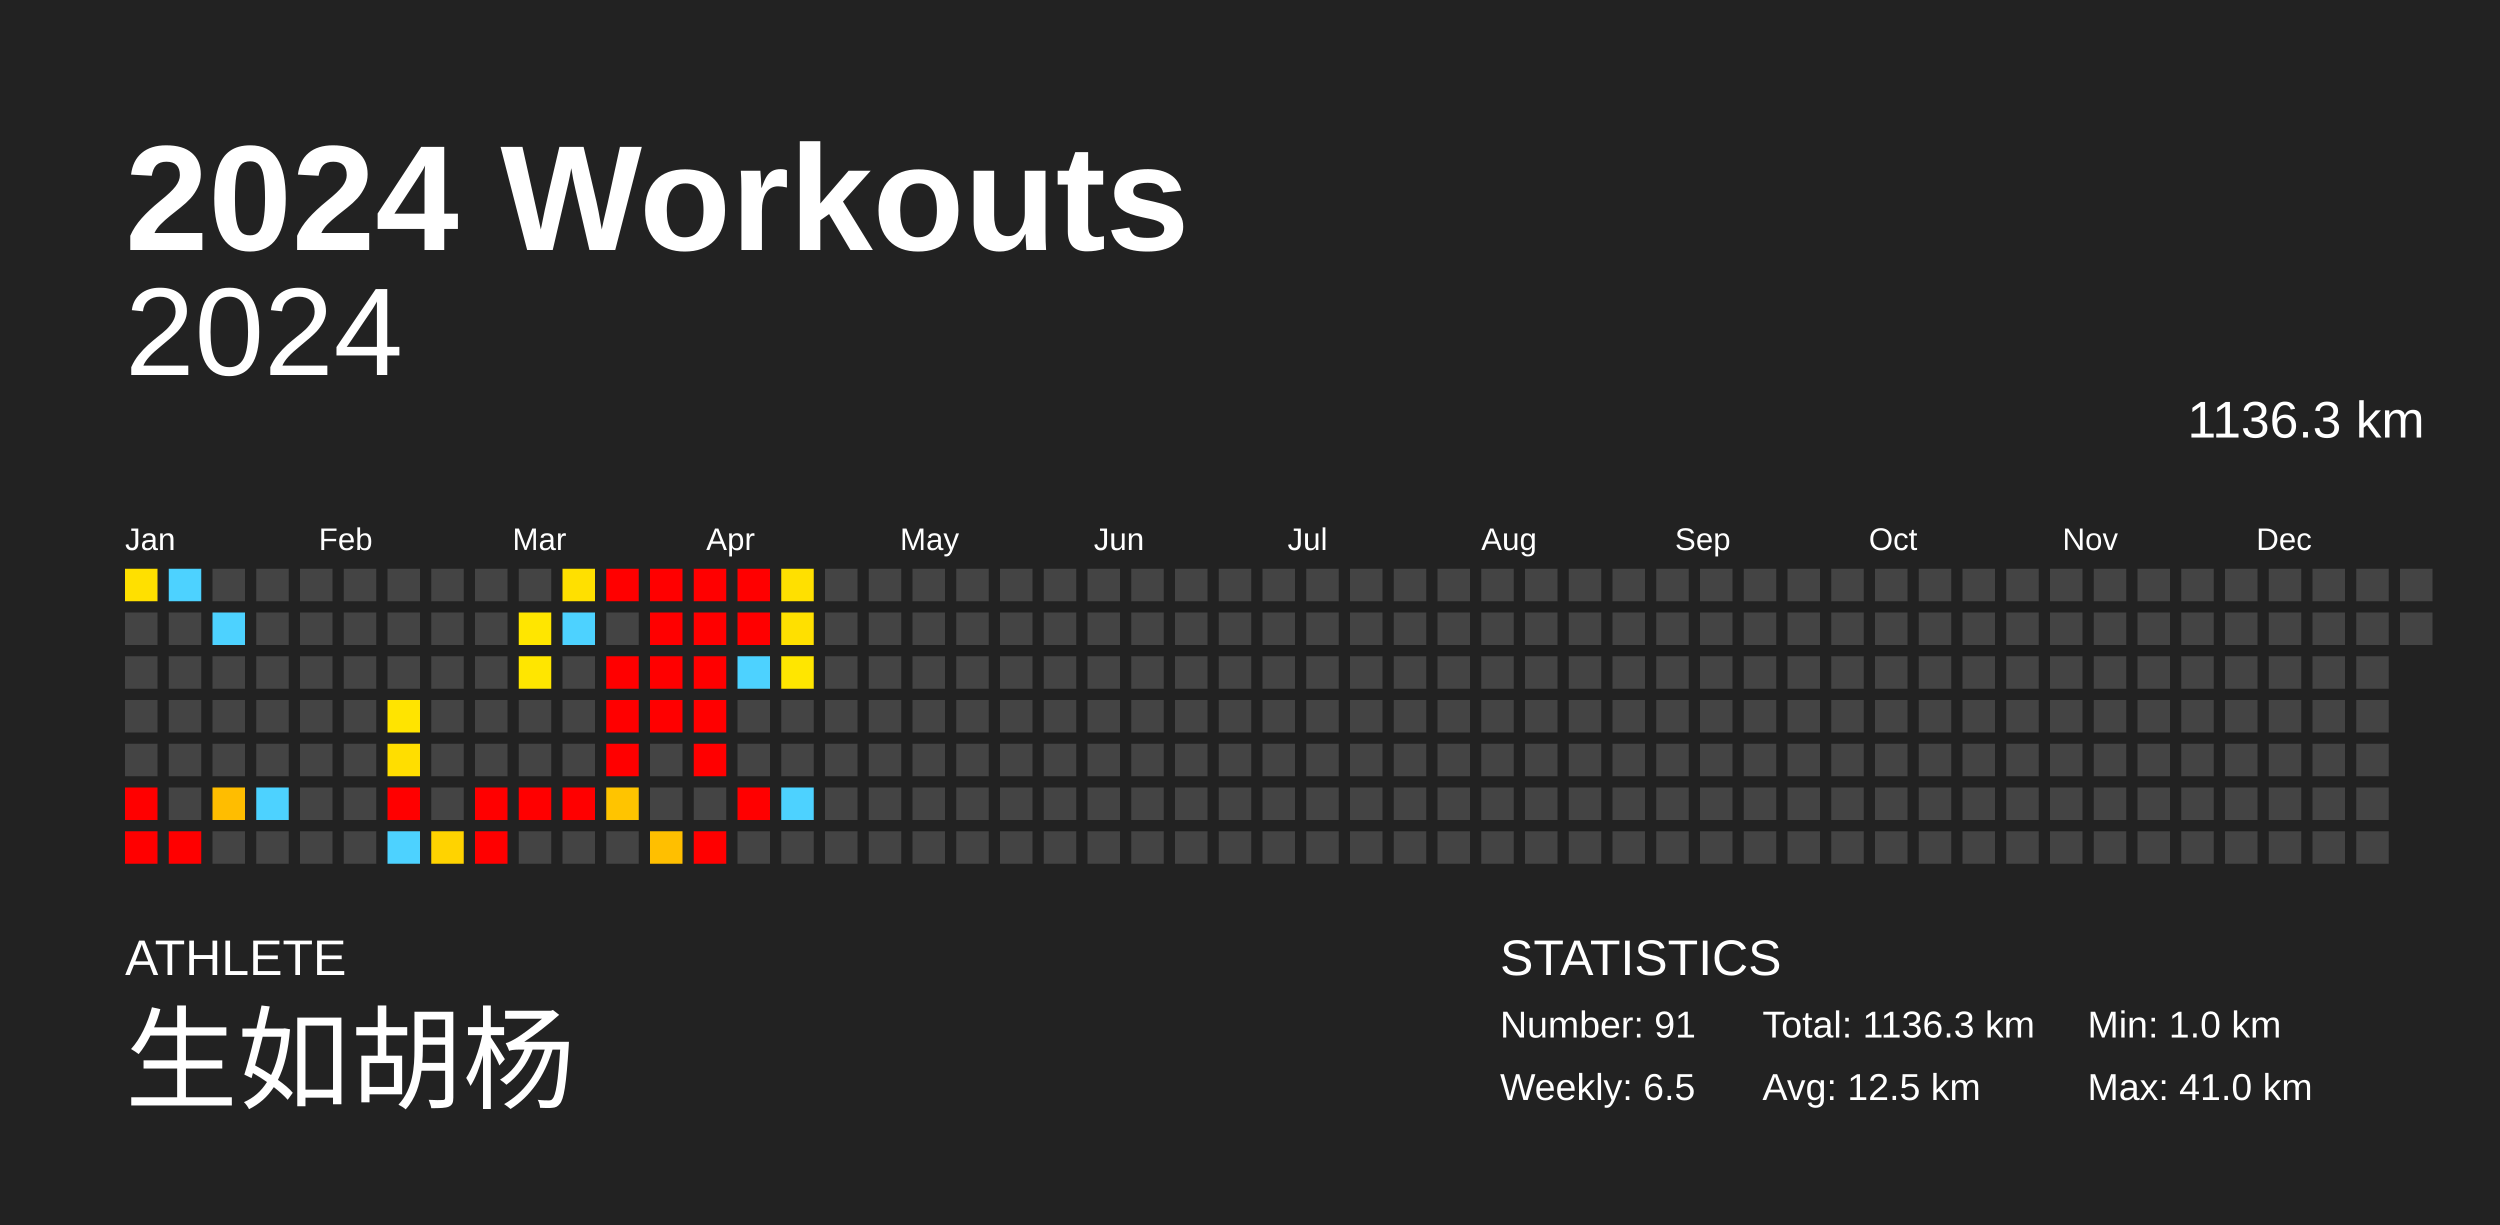
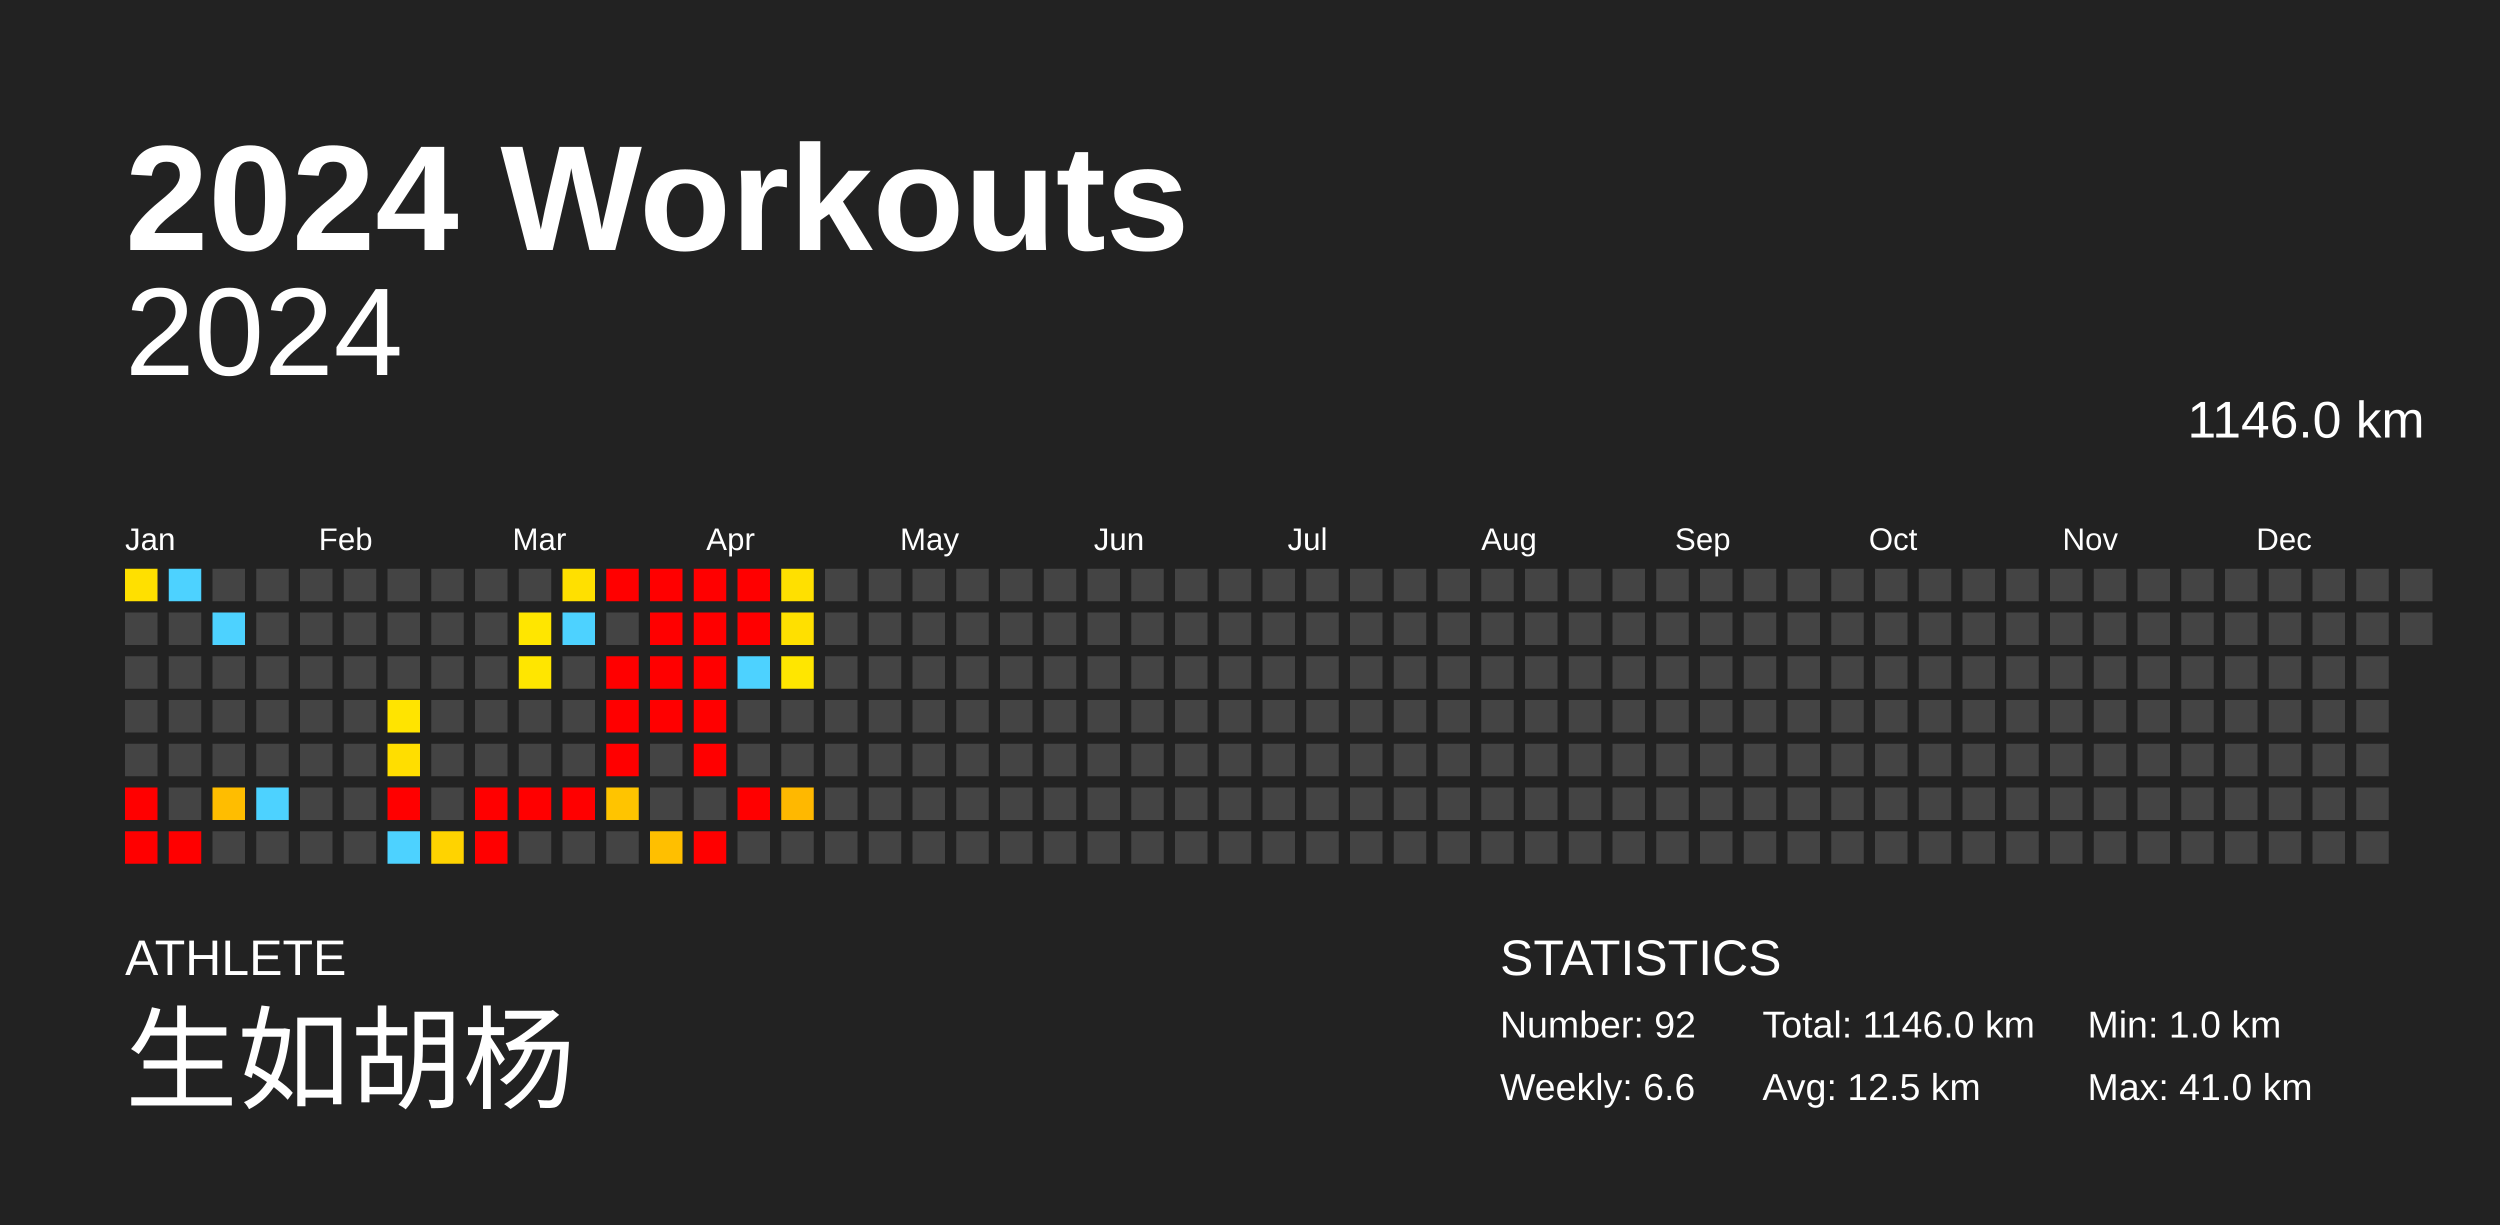
<svg xmlns="http://www.w3.org/2000/svg" baseProfile="full" height="98mm" version="1.1" viewBox="0,0,200,98" width="200mm">
  <defs />
  <rect fill="#222222" height="98" width="200" x="0" y="0" />
  <text fill="#FFFFFF" style="font-size:12px; font-family:Arial; font-weight:bold;" x="10" y="20">2024 Workouts</text>
  <text fill="#FFFFFF" style="font-size:4px; font-family:Arial" x="10" y="78">ATHLETE</text>
  <text fill="#FFFFFF" style="font-size:9px; font-family:Arial" x="10" y="88">生如胡杨</text>
  <text fill="#FFFFFF" style="font-size:4px; font-family:Arial" x="120" y="78">STATISTICS</text>
-   <text fill="#FFFFFF" style="font-size:3px; font-family:Arial" x="120" y="83">Number: 91</text>
-   <text fill="#FFFFFF" style="font-size:3px; font-family:Arial" x="120" y="88">Weekly: 6.5</text>
-   <text fill="#FFFFFF" style="font-size:3px; font-family:Arial" x="141" y="83">Total: 1136.3 km</text>
+   <text fill="#FFFFFF" style="font-size:3px; font-family:Arial" x="120" y="83">Number: 92</text>
+   <text fill="#FFFFFF" style="font-size:3px; font-family:Arial" x="120" y="88">Weekly: 6.6</text>
+   <text fill="#FFFFFF" style="font-size:3px; font-family:Arial" x="141" y="83">Total: 1146.0 km</text>
  <text fill="#FFFFFF" style="font-size:3px; font-family:Arial" x="141" y="88">Avg: 12.5 km</text>
  <text fill="#FFFFFF" style="font-size:3px; font-family:Arial" x="167" y="83">Min: 1.0 km</text>
  <text fill="#FFFFFF" style="font-size:3px; font-family:Arial" x="167" y="88">Max: 41.0 km</text>
  <text alignment-baseline="hanging" fill="#FFFFFF" style="font-size:10.0px; font-family:Arial;" x="10" y="30">2024</text>
-   <text alignment-baseline="hanging" fill="#FFFFFF" style="font-size:4.125px; font-family:Arial;" x="175" y="35">1136.3 km</text>
+   <text alignment-baseline="hanging" fill="#FFFFFF" style="font-size:4.125px; font-family:Arial;" x="175" y="35">1146.0 km</text>
  <text fill="#FFFFFF" style="font-size:2.5px; font-family:Arial" x="10.0" y="44">Jan</text>
  <text fill="#FFFFFF" style="font-size:2.5px; font-family:Arial" x="25.5" y="44">Feb</text>
  <text fill="#FFFFFF" style="font-size:2.5px; font-family:Arial" x="41.0" y="44">Mar</text>
  <text fill="#FFFFFF" style="font-size:2.5px; font-family:Arial" x="56.5" y="44">Apr</text>
  <text fill="#FFFFFF" style="font-size:2.5px; font-family:Arial" x="72.0" y="44">May</text>
  <text fill="#FFFFFF" style="font-size:2.5px; font-family:Arial" x="87.5" y="44">Jun</text>
  <text fill="#FFFFFF" style="font-size:2.5px; font-family:Arial" x="103.0" y="44">Jul</text>
  <text fill="#FFFFFF" style="font-size:2.5px; font-family:Arial" x="118.5" y="44">Aug</text>
  <text fill="#FFFFFF" style="font-size:2.5px; font-family:Arial" x="134.0" y="44">Sep</text>
  <text fill="#FFFFFF" style="font-size:2.5px; font-family:Arial" x="149.5" y="44">Oct</text>
  <text fill="#FFFFFF" style="font-size:2.5px; font-family:Arial" x="165.0" y="44">Nov</text>
  <text fill="#FFFFFF" style="font-size:2.5px; font-family:Arial" x="180.5" y="44">Dec</text>
  <rect fill="#ffe000" height="2.6" width="2.6" x="10.0" y="45.5" />
  <rect fill="#444444" height="2.6" width="2.6" x="10.0" y="49.0" />
  <rect fill="#444444" height="2.6" width="2.6" x="10.0" y="52.5" />
  <rect fill="#444444" height="2.6" width="2.6" x="10.0" y="56.0" />
  <rect fill="#444444" height="2.6" width="2.6" x="10.0" y="59.5" />
  <rect fill="red" height="2.6" width="2.6" x="10.0" y="63.0" />
  <rect fill="red" height="2.6" width="2.6" x="10.0" y="66.5" />
  <rect fill="#4dd2ff" height="2.6" width="2.6" x="13.5" y="45.5" />
  <rect fill="#444444" height="2.6" width="2.6" x="13.5" y="49.0" />
  <rect fill="#444444" height="2.6" width="2.6" x="13.5" y="52.5" />
  <rect fill="#444444" height="2.6" width="2.6" x="13.5" y="56.0" />
  <rect fill="#444444" height="2.6" width="2.6" x="13.5" y="59.5" />
  <rect fill="#444444" height="2.6" width="2.6" x="13.5" y="63.0" />
  <rect fill="red" height="2.6" width="2.6" x="13.5" y="66.5" />
  <rect fill="#444444" height="2.6" width="2.6" x="17.0" y="45.5" />
  <rect fill="#4dd2ff" height="2.6" width="2.6" x="17.0" y="49.0" />
  <rect fill="#444444" height="2.6" width="2.6" x="17.0" y="52.5" />
  <rect fill="#444444" height="2.6" width="2.6" x="17.0" y="56.0" />
  <rect fill="#444444" height="2.6" width="2.6" x="17.0" y="59.5" />
  <rect fill="#ffbd00" height="2.6" width="2.6" x="17.0" y="63.0" />
  <rect fill="#444444" height="2.6" width="2.6" x="17.0" y="66.5" />
  <rect fill="#444444" height="2.6" width="2.6" x="20.5" y="45.5" />
  <rect fill="#444444" height="2.6" width="2.6" x="20.5" y="49.0" />
  <rect fill="#444444" height="2.6" width="2.6" x="20.5" y="52.5" />
  <rect fill="#444444" height="2.6" width="2.6" x="20.5" y="56.0" />
  <rect fill="#444444" height="2.6" width="2.6" x="20.5" y="59.5" />
  <rect fill="#4dd2ff" height="2.6" width="2.6" x="20.5" y="63.0" />
  <rect fill="#444444" height="2.6" width="2.6" x="20.5" y="66.5" />
  <rect fill="#444444" height="2.6" width="2.6" x="24.0" y="45.5" />
  <rect fill="#444444" height="2.6" width="2.6" x="24.0" y="49.0" />
  <rect fill="#444444" height="2.6" width="2.6" x="24.0" y="52.5" />
  <rect fill="#444444" height="2.6" width="2.6" x="24.0" y="56.0" />
  <rect fill="#444444" height="2.6" width="2.6" x="24.0" y="59.5" />
  <rect fill="#444444" height="2.6" width="2.6" x="24.0" y="63.0" />
  <rect fill="#444444" height="2.6" width="2.6" x="24.0" y="66.5" />
  <rect fill="#444444" height="2.6" width="2.6" x="27.5" y="45.5" />
  <rect fill="#444444" height="2.6" width="2.6" x="27.5" y="49.0" />
  <rect fill="#444444" height="2.6" width="2.6" x="27.5" y="52.5" />
  <rect fill="#444444" height="2.6" width="2.6" x="27.5" y="56.0" />
  <rect fill="#444444" height="2.6" width="2.6" x="27.5" y="59.5" />
  <rect fill="#444444" height="2.6" width="2.6" x="27.5" y="63.0" />
  <rect fill="#444444" height="2.6" width="2.6" x="27.5" y="66.5" />
  <rect fill="#444444" height="2.6" width="2.6" x="31.0" y="45.5" />
  <rect fill="#444444" height="2.6" width="2.6" x="31.0" y="49.0" />
  <rect fill="#444444" height="2.6" width="2.6" x="31.0" y="52.5" />
  <rect fill="#ffe400" height="2.6" width="2.6" x="31.0" y="56.0" />
  <rect fill="#ffde00" height="2.6" width="2.6" x="31.0" y="59.5" />
  <rect fill="red" height="2.6" width="2.6" x="31.0" y="63.0" />
  <rect fill="#4dd2ff" height="2.6" width="2.6" x="31.0" y="66.5" />
  <rect fill="#444444" height="2.6" width="2.6" x="34.5" y="45.5" />
  <rect fill="#444444" height="2.6" width="2.6" x="34.5" y="49.0" />
  <rect fill="#444444" height="2.6" width="2.6" x="34.5" y="52.5" />
  <rect fill="#444444" height="2.6" width="2.6" x="34.5" y="56.0" />
  <rect fill="#444444" height="2.6" width="2.6" x="34.5" y="59.5" />
  <rect fill="#444444" height="2.6" width="2.6" x="34.5" y="63.0" />
  <rect fill="#ffd300" height="2.6" width="2.6" x="34.5" y="66.5" />
  <rect fill="#444444" height="2.6" width="2.6" x="38.0" y="45.5" />
  <rect fill="#444444" height="2.6" width="2.6" x="38.0" y="49.0" />
  <rect fill="#444444" height="2.6" width="2.6" x="38.0" y="52.5" />
  <rect fill="#444444" height="2.6" width="2.6" x="38.0" y="56.0" />
  <rect fill="#444444" height="2.6" width="2.6" x="38.0" y="59.5" />
  <rect fill="red" height="2.6" width="2.6" x="38.0" y="63.0" />
  <rect fill="red" height="2.6" width="2.6" x="38.0" y="66.5" />
  <rect fill="#444444" height="2.6" width="2.6" x="41.5" y="45.5" />
  <rect fill="#ffe600" height="2.6" width="2.6" x="41.5" y="49.0" />
  <rect fill="#ffe600" height="2.6" width="2.6" x="41.5" y="52.5" />
  <rect fill="#444444" height="2.6" width="2.6" x="41.5" y="56.0" />
  <rect fill="#444444" height="2.6" width="2.6" x="41.5" y="59.5" />
  <rect fill="red" height="2.6" width="2.6" x="41.5" y="63.0" />
  <rect fill="#444444" height="2.6" width="2.6" x="41.5" y="66.5" />
  <rect fill="#ffe000" height="2.6" width="2.6" x="45.0" y="45.5" />
  <rect fill="#4dd2ff" height="2.6" width="2.6" x="45.0" y="49.0" />
  <rect fill="#444444" height="2.6" width="2.6" x="45.0" y="52.5" />
  <rect fill="#444444" height="2.6" width="2.6" x="45.0" y="56.0" />
  <rect fill="#444444" height="2.6" width="2.6" x="45.0" y="59.5" />
  <rect fill="red" height="2.6" width="2.6" x="45.0" y="63.0" />
  <rect fill="#444444" height="2.6" width="2.6" x="45.0" y="66.5" />
  <rect fill="red" height="2.6" width="2.6" x="48.5" y="45.5" />
  <rect fill="#444444" height="2.6" width="2.6" x="48.5" y="49.0" />
  <rect fill="red" height="2.6" width="2.6" x="48.5" y="52.5" />
  <rect fill="red" height="2.6" width="2.6" x="48.5" y="56.0" />
  <rect fill="red" height="2.6" width="2.6" x="48.5" y="59.5" />
  <rect fill="#ffc400" height="2.6" width="2.6" x="48.5" y="63.0" />
  <rect fill="#444444" height="2.6" width="2.6" x="48.5" y="66.5" />
  <rect fill="red" height="2.6" width="2.6" x="52.0" y="45.5" />
  <rect fill="red" height="2.6" width="2.6" x="52.0" y="49.0" />
  <rect fill="red" height="2.6" width="2.6" x="52.0" y="52.5" />
  <rect fill="red" height="2.6" width="2.6" x="52.0" y="56.0" />
  <rect fill="#444444" height="2.6" width="2.6" x="52.0" y="59.5" />
  <rect fill="#444444" height="2.6" width="2.6" x="52.0" y="63.0" />
  <rect fill="#ffbf00" height="2.6" width="2.6" x="52.0" y="66.5" />
  <rect fill="red" height="2.6" width="2.6" x="55.5" y="45.5" />
  <rect fill="red" height="2.6" width="2.6" x="55.5" y="49.0" />
  <rect fill="red" height="2.6" width="2.6" x="55.5" y="52.5" />
  <rect fill="red" height="2.6" width="2.6" x="55.5" y="56.0" />
  <rect fill="red" height="2.6" width="2.6" x="55.5" y="59.5" />
  <rect fill="#444444" height="2.6" width="2.6" x="55.5" y="63.0" />
  <rect fill="red" height="2.6" width="2.6" x="55.5" y="66.5" />
  <rect fill="red" height="2.6" width="2.6" x="59.0" y="45.5" />
  <rect fill="red" height="2.6" width="2.6" x="59.0" y="49.0" />
  <rect fill="#4dd2ff" height="2.6" width="2.6" x="59.0" y="52.5" />
  <rect fill="#444444" height="2.6" width="2.6" x="59.0" y="56.0" />
  <rect fill="#444444" height="2.6" width="2.6" x="59.0" y="59.5" />
  <rect fill="red" height="2.6" width="2.6" x="59.0" y="63.0" />
  <rect fill="#444444" height="2.6" width="2.6" x="59.0" y="66.5" />
  <rect fill="#ffe000" height="2.6" width="2.6" x="62.5" y="45.5" />
  <rect fill="#ffe000" height="2.6" width="2.6" x="62.5" y="49.0" />
  <rect fill="#ffe600" height="2.6" width="2.6" x="62.5" y="52.5" />
  <rect fill="#444444" height="2.6" width="2.6" x="62.5" y="56.0" />
  <rect fill="#444444" height="2.6" width="2.6" x="62.5" y="59.5" />
-   <rect fill="#4dd2ff" height="2.6" width="2.6" x="62.5" y="63.0" />
+   <rect fill="#ffb800" height="2.6" width="2.6" x="62.5" y="63.0" />
  <rect fill="#444444" height="2.6" width="2.6" x="62.5" y="66.5" />
  <rect fill="#444444" height="2.6" width="2.6" x="66.0" y="45.5" />
  <rect fill="#444444" height="2.6" width="2.6" x="66.0" y="49.0" />
  <rect fill="#444444" height="2.6" width="2.6" x="66.0" y="52.5" />
  <rect fill="#444444" height="2.6" width="2.6" x="66.0" y="56.0" />
  <rect fill="#444444" height="2.6" width="2.6" x="66.0" y="59.5" />
  <rect fill="#444444" height="2.6" width="2.6" x="66.0" y="63.0" />
  <rect fill="#444444" height="2.6" width="2.6" x="66.0" y="66.5" />
  <rect fill="#444444" height="2.6" width="2.6" x="69.5" y="45.5" />
  <rect fill="#444444" height="2.6" width="2.6" x="69.5" y="49.0" />
  <rect fill="#444444" height="2.6" width="2.6" x="69.5" y="52.5" />
  <rect fill="#444444" height="2.6" width="2.6" x="69.5" y="56.0" />
  <rect fill="#444444" height="2.6" width="2.6" x="69.5" y="59.5" />
  <rect fill="#444444" height="2.6" width="2.6" x="69.5" y="63.0" />
  <rect fill="#444444" height="2.6" width="2.6" x="69.5" y="66.5" />
  <rect fill="#444444" height="2.6" width="2.6" x="73.0" y="45.5" />
  <rect fill="#444444" height="2.6" width="2.6" x="73.0" y="49.0" />
  <rect fill="#444444" height="2.6" width="2.6" x="73.0" y="52.5" />
  <rect fill="#444444" height="2.6" width="2.6" x="73.0" y="56.0" />
  <rect fill="#444444" height="2.6" width="2.6" x="73.0" y="59.5" />
  <rect fill="#444444" height="2.6" width="2.6" x="73.0" y="63.0" />
  <rect fill="#444444" height="2.6" width="2.6" x="73.0" y="66.5" />
  <rect fill="#444444" height="2.6" width="2.6" x="76.5" y="45.5" />
  <rect fill="#444444" height="2.6" width="2.6" x="76.5" y="49.0" />
  <rect fill="#444444" height="2.6" width="2.6" x="76.5" y="52.5" />
  <rect fill="#444444" height="2.6" width="2.6" x="76.5" y="56.0" />
  <rect fill="#444444" height="2.6" width="2.6" x="76.5" y="59.5" />
  <rect fill="#444444" height="2.6" width="2.6" x="76.5" y="63.0" />
  <rect fill="#444444" height="2.6" width="2.6" x="76.5" y="66.5" />
  <rect fill="#444444" height="2.6" width="2.6" x="80.0" y="45.5" />
  <rect fill="#444444" height="2.6" width="2.6" x="80.0" y="49.0" />
  <rect fill="#444444" height="2.6" width="2.6" x="80.0" y="52.5" />
  <rect fill="#444444" height="2.6" width="2.6" x="80.0" y="56.0" />
  <rect fill="#444444" height="2.6" width="2.6" x="80.0" y="59.5" />
  <rect fill="#444444" height="2.6" width="2.6" x="80.0" y="63.0" />
  <rect fill="#444444" height="2.6" width="2.6" x="80.0" y="66.5" />
  <rect fill="#444444" height="2.6" width="2.6" x="83.5" y="45.5" />
  <rect fill="#444444" height="2.6" width="2.6" x="83.5" y="49.0" />
  <rect fill="#444444" height="2.6" width="2.6" x="83.5" y="52.5" />
  <rect fill="#444444" height="2.6" width="2.6" x="83.5" y="56.0" />
  <rect fill="#444444" height="2.6" width="2.6" x="83.5" y="59.5" />
  <rect fill="#444444" height="2.6" width="2.6" x="83.5" y="63.0" />
  <rect fill="#444444" height="2.6" width="2.6" x="83.5" y="66.5" />
  <rect fill="#444444" height="2.6" width="2.6" x="87.0" y="45.5" />
  <rect fill="#444444" height="2.6" width="2.6" x="87.0" y="49.0" />
  <rect fill="#444444" height="2.6" width="2.6" x="87.0" y="52.5" />
  <rect fill="#444444" height="2.6" width="2.6" x="87.0" y="56.0" />
  <rect fill="#444444" height="2.6" width="2.6" x="87.0" y="59.5" />
  <rect fill="#444444" height="2.6" width="2.6" x="87.0" y="63.0" />
  <rect fill="#444444" height="2.6" width="2.6" x="87.0" y="66.5" />
  <rect fill="#444444" height="2.6" width="2.6" x="90.5" y="45.5" />
  <rect fill="#444444" height="2.6" width="2.6" x="90.5" y="49.0" />
  <rect fill="#444444" height="2.6" width="2.6" x="90.5" y="52.5" />
  <rect fill="#444444" height="2.6" width="2.6" x="90.5" y="56.0" />
  <rect fill="#444444" height="2.6" width="2.6" x="90.5" y="59.5" />
  <rect fill="#444444" height="2.6" width="2.6" x="90.5" y="63.0" />
  <rect fill="#444444" height="2.6" width="2.6" x="90.5" y="66.5" />
  <rect fill="#444444" height="2.6" width="2.6" x="94.0" y="45.5" />
  <rect fill="#444444" height="2.6" width="2.6" x="94.0" y="49.0" />
  <rect fill="#444444" height="2.6" width="2.6" x="94.0" y="52.5" />
  <rect fill="#444444" height="2.6" width="2.6" x="94.0" y="56.0" />
  <rect fill="#444444" height="2.6" width="2.6" x="94.0" y="59.5" />
  <rect fill="#444444" height="2.6" width="2.6" x="94.0" y="63.0" />
  <rect fill="#444444" height="2.6" width="2.6" x="94.0" y="66.5" />
  <rect fill="#444444" height="2.6" width="2.6" x="97.5" y="45.5" />
  <rect fill="#444444" height="2.6" width="2.6" x="97.5" y="49.0" />
  <rect fill="#444444" height="2.6" width="2.6" x="97.5" y="52.5" />
  <rect fill="#444444" height="2.6" width="2.6" x="97.5" y="56.0" />
  <rect fill="#444444" height="2.6" width="2.6" x="97.5" y="59.5" />
  <rect fill="#444444" height="2.6" width="2.6" x="97.5" y="63.0" />
  <rect fill="#444444" height="2.6" width="2.6" x="97.5" y="66.5" />
  <rect fill="#444444" height="2.6" width="2.6" x="101.0" y="45.5" />
  <rect fill="#444444" height="2.6" width="2.6" x="101.0" y="49.0" />
  <rect fill="#444444" height="2.6" width="2.6" x="101.0" y="52.5" />
  <rect fill="#444444" height="2.6" width="2.6" x="101.0" y="56.0" />
  <rect fill="#444444" height="2.6" width="2.6" x="101.0" y="59.5" />
  <rect fill="#444444" height="2.6" width="2.6" x="101.0" y="63.0" />
  <rect fill="#444444" height="2.6" width="2.6" x="101.0" y="66.5" />
  <rect fill="#444444" height="2.6" width="2.6" x="104.5" y="45.5" />
  <rect fill="#444444" height="2.6" width="2.6" x="104.5" y="49.0" />
  <rect fill="#444444" height="2.6" width="2.6" x="104.5" y="52.5" />
  <rect fill="#444444" height="2.6" width="2.6" x="104.5" y="56.0" />
  <rect fill="#444444" height="2.6" width="2.6" x="104.5" y="59.5" />
  <rect fill="#444444" height="2.6" width="2.6" x="104.5" y="63.0" />
  <rect fill="#444444" height="2.6" width="2.6" x="104.5" y="66.5" />
  <rect fill="#444444" height="2.6" width="2.6" x="108.0" y="45.5" />
  <rect fill="#444444" height="2.6" width="2.6" x="108.0" y="49.0" />
  <rect fill="#444444" height="2.6" width="2.6" x="108.0" y="52.5" />
  <rect fill="#444444" height="2.6" width="2.6" x="108.0" y="56.0" />
  <rect fill="#444444" height="2.6" width="2.6" x="108.0" y="59.5" />
  <rect fill="#444444" height="2.6" width="2.6" x="108.0" y="63.0" />
  <rect fill="#444444" height="2.6" width="2.6" x="108.0" y="66.5" />
  <rect fill="#444444" height="2.6" width="2.6" x="111.5" y="45.5" />
  <rect fill="#444444" height="2.6" width="2.6" x="111.5" y="49.0" />
  <rect fill="#444444" height="2.6" width="2.6" x="111.5" y="52.5" />
  <rect fill="#444444" height="2.6" width="2.6" x="111.5" y="56.0" />
  <rect fill="#444444" height="2.6" width="2.6" x="111.5" y="59.5" />
  <rect fill="#444444" height="2.6" width="2.6" x="111.5" y="63.0" />
  <rect fill="#444444" height="2.6" width="2.6" x="111.5" y="66.5" />
  <rect fill="#444444" height="2.6" width="2.6" x="115.0" y="45.5" />
  <rect fill="#444444" height="2.6" width="2.6" x="115.0" y="49.0" />
  <rect fill="#444444" height="2.6" width="2.6" x="115.0" y="52.5" />
  <rect fill="#444444" height="2.6" width="2.6" x="115.0" y="56.0" />
  <rect fill="#444444" height="2.6" width="2.6" x="115.0" y="59.5" />
  <rect fill="#444444" height="2.6" width="2.6" x="115.0" y="63.0" />
  <rect fill="#444444" height="2.6" width="2.6" x="115.0" y="66.5" />
  <rect fill="#444444" height="2.6" width="2.6" x="118.5" y="45.5" />
  <rect fill="#444444" height="2.6" width="2.6" x="118.5" y="49.0" />
  <rect fill="#444444" height="2.6" width="2.6" x="118.5" y="52.5" />
  <rect fill="#444444" height="2.6" width="2.6" x="118.5" y="56.0" />
  <rect fill="#444444" height="2.6" width="2.6" x="118.5" y="59.5" />
  <rect fill="#444444" height="2.6" width="2.6" x="118.5" y="63.0" />
  <rect fill="#444444" height="2.6" width="2.6" x="118.5" y="66.5" />
  <rect fill="#444444" height="2.6" width="2.6" x="122.0" y="45.5" />
  <rect fill="#444444" height="2.6" width="2.6" x="122.0" y="49.0" />
  <rect fill="#444444" height="2.6" width="2.6" x="122.0" y="52.5" />
  <rect fill="#444444" height="2.6" width="2.6" x="122.0" y="56.0" />
  <rect fill="#444444" height="2.6" width="2.6" x="122.0" y="59.5" />
  <rect fill="#444444" height="2.6" width="2.6" x="122.0" y="63.0" />
  <rect fill="#444444" height="2.6" width="2.6" x="122.0" y="66.5" />
  <rect fill="#444444" height="2.6" width="2.6" x="125.5" y="45.5" />
  <rect fill="#444444" height="2.6" width="2.6" x="125.5" y="49.0" />
  <rect fill="#444444" height="2.6" width="2.6" x="125.5" y="52.5" />
  <rect fill="#444444" height="2.6" width="2.6" x="125.5" y="56.0" />
  <rect fill="#444444" height="2.6" width="2.6" x="125.5" y="59.5" />
  <rect fill="#444444" height="2.6" width="2.6" x="125.5" y="63.0" />
  <rect fill="#444444" height="2.6" width="2.6" x="125.5" y="66.5" />
  <rect fill="#444444" height="2.6" width="2.6" x="129.0" y="45.5" />
  <rect fill="#444444" height="2.6" width="2.6" x="129.0" y="49.0" />
  <rect fill="#444444" height="2.6" width="2.6" x="129.0" y="52.5" />
  <rect fill="#444444" height="2.6" width="2.6" x="129.0" y="56.0" />
  <rect fill="#444444" height="2.6" width="2.6" x="129.0" y="59.5" />
  <rect fill="#444444" height="2.6" width="2.6" x="129.0" y="63.0" />
  <rect fill="#444444" height="2.6" width="2.6" x="129.0" y="66.5" />
  <rect fill="#444444" height="2.6" width="2.6" x="132.5" y="45.5" />
  <rect fill="#444444" height="2.6" width="2.6" x="132.5" y="49.0" />
  <rect fill="#444444" height="2.6" width="2.6" x="132.5" y="52.5" />
  <rect fill="#444444" height="2.6" width="2.6" x="132.5" y="56.0" />
  <rect fill="#444444" height="2.6" width="2.6" x="132.5" y="59.5" />
  <rect fill="#444444" height="2.6" width="2.6" x="132.5" y="63.0" />
  <rect fill="#444444" height="2.6" width="2.6" x="132.5" y="66.5" />
  <rect fill="#444444" height="2.6" width="2.6" x="136.0" y="45.5" />
  <rect fill="#444444" height="2.6" width="2.6" x="136.0" y="49.0" />
  <rect fill="#444444" height="2.6" width="2.6" x="136.0" y="52.5" />
  <rect fill="#444444" height="2.6" width="2.6" x="136.0" y="56.0" />
  <rect fill="#444444" height="2.6" width="2.6" x="136.0" y="59.5" />
  <rect fill="#444444" height="2.6" width="2.6" x="136.0" y="63.0" />
  <rect fill="#444444" height="2.6" width="2.6" x="136.0" y="66.5" />
  <rect fill="#444444" height="2.6" width="2.6" x="139.5" y="45.5" />
  <rect fill="#444444" height="2.6" width="2.6" x="139.5" y="49.0" />
  <rect fill="#444444" height="2.6" width="2.6" x="139.5" y="52.5" />
  <rect fill="#444444" height="2.6" width="2.6" x="139.5" y="56.0" />
  <rect fill="#444444" height="2.6" width="2.6" x="139.5" y="59.5" />
  <rect fill="#444444" height="2.6" width="2.6" x="139.5" y="63.0" />
  <rect fill="#444444" height="2.6" width="2.6" x="139.5" y="66.5" />
  <rect fill="#444444" height="2.6" width="2.6" x="143.0" y="45.5" />
  <rect fill="#444444" height="2.6" width="2.6" x="143.0" y="49.0" />
  <rect fill="#444444" height="2.6" width="2.6" x="143.0" y="52.5" />
  <rect fill="#444444" height="2.6" width="2.6" x="143.0" y="56.0" />
  <rect fill="#444444" height="2.6" width="2.6" x="143.0" y="59.5" />
  <rect fill="#444444" height="2.6" width="2.6" x="143.0" y="63.0" />
  <rect fill="#444444" height="2.6" width="2.6" x="143.0" y="66.5" />
  <rect fill="#444444" height="2.6" width="2.6" x="146.5" y="45.5" />
  <rect fill="#444444" height="2.6" width="2.6" x="146.5" y="49.0" />
  <rect fill="#444444" height="2.6" width="2.6" x="146.5" y="52.5" />
  <rect fill="#444444" height="2.6" width="2.6" x="146.5" y="56.0" />
  <rect fill="#444444" height="2.6" width="2.6" x="146.5" y="59.5" />
  <rect fill="#444444" height="2.6" width="2.6" x="146.5" y="63.0" />
  <rect fill="#444444" height="2.6" width="2.6" x="146.5" y="66.5" />
  <rect fill="#444444" height="2.6" width="2.6" x="150.0" y="45.5" />
  <rect fill="#444444" height="2.6" width="2.6" x="150.0" y="49.0" />
  <rect fill="#444444" height="2.6" width="2.6" x="150.0" y="52.5" />
  <rect fill="#444444" height="2.6" width="2.6" x="150.0" y="56.0" />
  <rect fill="#444444" height="2.6" width="2.6" x="150.0" y="59.5" />
  <rect fill="#444444" height="2.6" width="2.6" x="150.0" y="63.0" />
  <rect fill="#444444" height="2.6" width="2.6" x="150.0" y="66.5" />
  <rect fill="#444444" height="2.6" width="2.6" x="153.5" y="45.5" />
  <rect fill="#444444" height="2.6" width="2.6" x="153.5" y="49.0" />
  <rect fill="#444444" height="2.6" width="2.6" x="153.5" y="52.5" />
  <rect fill="#444444" height="2.6" width="2.6" x="153.5" y="56.0" />
  <rect fill="#444444" height="2.6" width="2.6" x="153.5" y="59.5" />
  <rect fill="#444444" height="2.6" width="2.6" x="153.5" y="63.0" />
  <rect fill="#444444" height="2.6" width="2.6" x="153.5" y="66.5" />
  <rect fill="#444444" height="2.6" width="2.6" x="157.0" y="45.5" />
  <rect fill="#444444" height="2.6" width="2.6" x="157.0" y="49.0" />
  <rect fill="#444444" height="2.6" width="2.6" x="157.0" y="52.5" />
  <rect fill="#444444" height="2.6" width="2.6" x="157.0" y="56.0" />
  <rect fill="#444444" height="2.6" width="2.6" x="157.0" y="59.5" />
  <rect fill="#444444" height="2.6" width="2.6" x="157.0" y="63.0" />
  <rect fill="#444444" height="2.6" width="2.6" x="157.0" y="66.5" />
  <rect fill="#444444" height="2.6" width="2.6" x="160.5" y="45.5" />
  <rect fill="#444444" height="2.6" width="2.6" x="160.5" y="49.0" />
  <rect fill="#444444" height="2.6" width="2.6" x="160.5" y="52.5" />
  <rect fill="#444444" height="2.6" width="2.6" x="160.5" y="56.0" />
  <rect fill="#444444" height="2.6" width="2.6" x="160.5" y="59.5" />
  <rect fill="#444444" height="2.6" width="2.6" x="160.5" y="63.0" />
  <rect fill="#444444" height="2.6" width="2.6" x="160.5" y="66.5" />
  <rect fill="#444444" height="2.6" width="2.6" x="164.0" y="45.5" />
  <rect fill="#444444" height="2.6" width="2.6" x="164.0" y="49.0" />
  <rect fill="#444444" height="2.6" width="2.6" x="164.0" y="52.5" />
  <rect fill="#444444" height="2.6" width="2.6" x="164.0" y="56.0" />
  <rect fill="#444444" height="2.6" width="2.6" x="164.0" y="59.5" />
  <rect fill="#444444" height="2.6" width="2.6" x="164.0" y="63.0" />
  <rect fill="#444444" height="2.6" width="2.6" x="164.0" y="66.5" />
  <rect fill="#444444" height="2.6" width="2.6" x="167.5" y="45.5" />
  <rect fill="#444444" height="2.6" width="2.6" x="167.5" y="49.0" />
  <rect fill="#444444" height="2.6" width="2.6" x="167.5" y="52.5" />
  <rect fill="#444444" height="2.6" width="2.6" x="167.5" y="56.0" />
  <rect fill="#444444" height="2.6" width="2.6" x="167.5" y="59.5" />
  <rect fill="#444444" height="2.6" width="2.6" x="167.5" y="63.0" />
  <rect fill="#444444" height="2.6" width="2.6" x="167.5" y="66.5" />
  <rect fill="#444444" height="2.6" width="2.6" x="171.0" y="45.5" />
  <rect fill="#444444" height="2.6" width="2.6" x="171.0" y="49.0" />
  <rect fill="#444444" height="2.6" width="2.6" x="171.0" y="52.5" />
  <rect fill="#444444" height="2.6" width="2.6" x="171.0" y="56.0" />
  <rect fill="#444444" height="2.6" width="2.6" x="171.0" y="59.5" />
  <rect fill="#444444" height="2.6" width="2.6" x="171.0" y="63.0" />
  <rect fill="#444444" height="2.6" width="2.6" x="171.0" y="66.5" />
  <rect fill="#444444" height="2.6" width="2.6" x="174.5" y="45.5" />
  <rect fill="#444444" height="2.6" width="2.6" x="174.5" y="49.0" />
  <rect fill="#444444" height="2.6" width="2.6" x="174.5" y="52.5" />
  <rect fill="#444444" height="2.6" width="2.6" x="174.5" y="56.0" />
  <rect fill="#444444" height="2.6" width="2.6" x="174.5" y="59.5" />
  <rect fill="#444444" height="2.6" width="2.6" x="174.5" y="63.0" />
  <rect fill="#444444" height="2.6" width="2.6" x="174.5" y="66.5" />
  <rect fill="#444444" height="2.6" width="2.6" x="178.0" y="45.5" />
  <rect fill="#444444" height="2.6" width="2.6" x="178.0" y="49.0" />
  <rect fill="#444444" height="2.6" width="2.6" x="178.0" y="52.5" />
  <rect fill="#444444" height="2.6" width="2.6" x="178.0" y="56.0" />
  <rect fill="#444444" height="2.6" width="2.6" x="178.0" y="59.5" />
  <rect fill="#444444" height="2.6" width="2.6" x="178.0" y="63.0" />
  <rect fill="#444444" height="2.6" width="2.6" x="178.0" y="66.5" />
  <rect fill="#444444" height="2.6" width="2.6" x="181.5" y="45.5" />
  <rect fill="#444444" height="2.6" width="2.6" x="181.5" y="49.0" />
  <rect fill="#444444" height="2.6" width="2.6" x="181.5" y="52.5" />
  <rect fill="#444444" height="2.6" width="2.6" x="181.5" y="56.0" />
  <rect fill="#444444" height="2.6" width="2.6" x="181.5" y="59.5" />
  <rect fill="#444444" height="2.6" width="2.6" x="181.5" y="63.0" />
  <rect fill="#444444" height="2.6" width="2.6" x="181.5" y="66.5" />
  <rect fill="#444444" height="2.6" width="2.6" x="185.0" y="45.5" />
  <rect fill="#444444" height="2.6" width="2.6" x="185.0" y="49.0" />
  <rect fill="#444444" height="2.6" width="2.6" x="185.0" y="52.5" />
  <rect fill="#444444" height="2.6" width="2.6" x="185.0" y="56.0" />
  <rect fill="#444444" height="2.6" width="2.6" x="185.0" y="59.5" />
  <rect fill="#444444" height="2.6" width="2.6" x="185.0" y="63.0" />
  <rect fill="#444444" height="2.6" width="2.6" x="185.0" y="66.5" />
  <rect fill="#444444" height="2.6" width="2.6" x="188.5" y="45.5" />
  <rect fill="#444444" height="2.6" width="2.6" x="188.5" y="49.0" />
  <rect fill="#444444" height="2.6" width="2.6" x="188.5" y="52.5" />
  <rect fill="#444444" height="2.6" width="2.6" x="188.5" y="56.0" />
  <rect fill="#444444" height="2.6" width="2.6" x="188.5" y="59.5" />
  <rect fill="#444444" height="2.6" width="2.6" x="188.5" y="63.0" />
  <rect fill="#444444" height="2.6" width="2.6" x="188.5" y="66.5" />
  <rect fill="#444444" height="2.6" width="2.6" x="192.0" y="45.5" />
  <rect fill="#444444" height="2.6" width="2.6" x="192.0" y="49.0" />
</svg>
